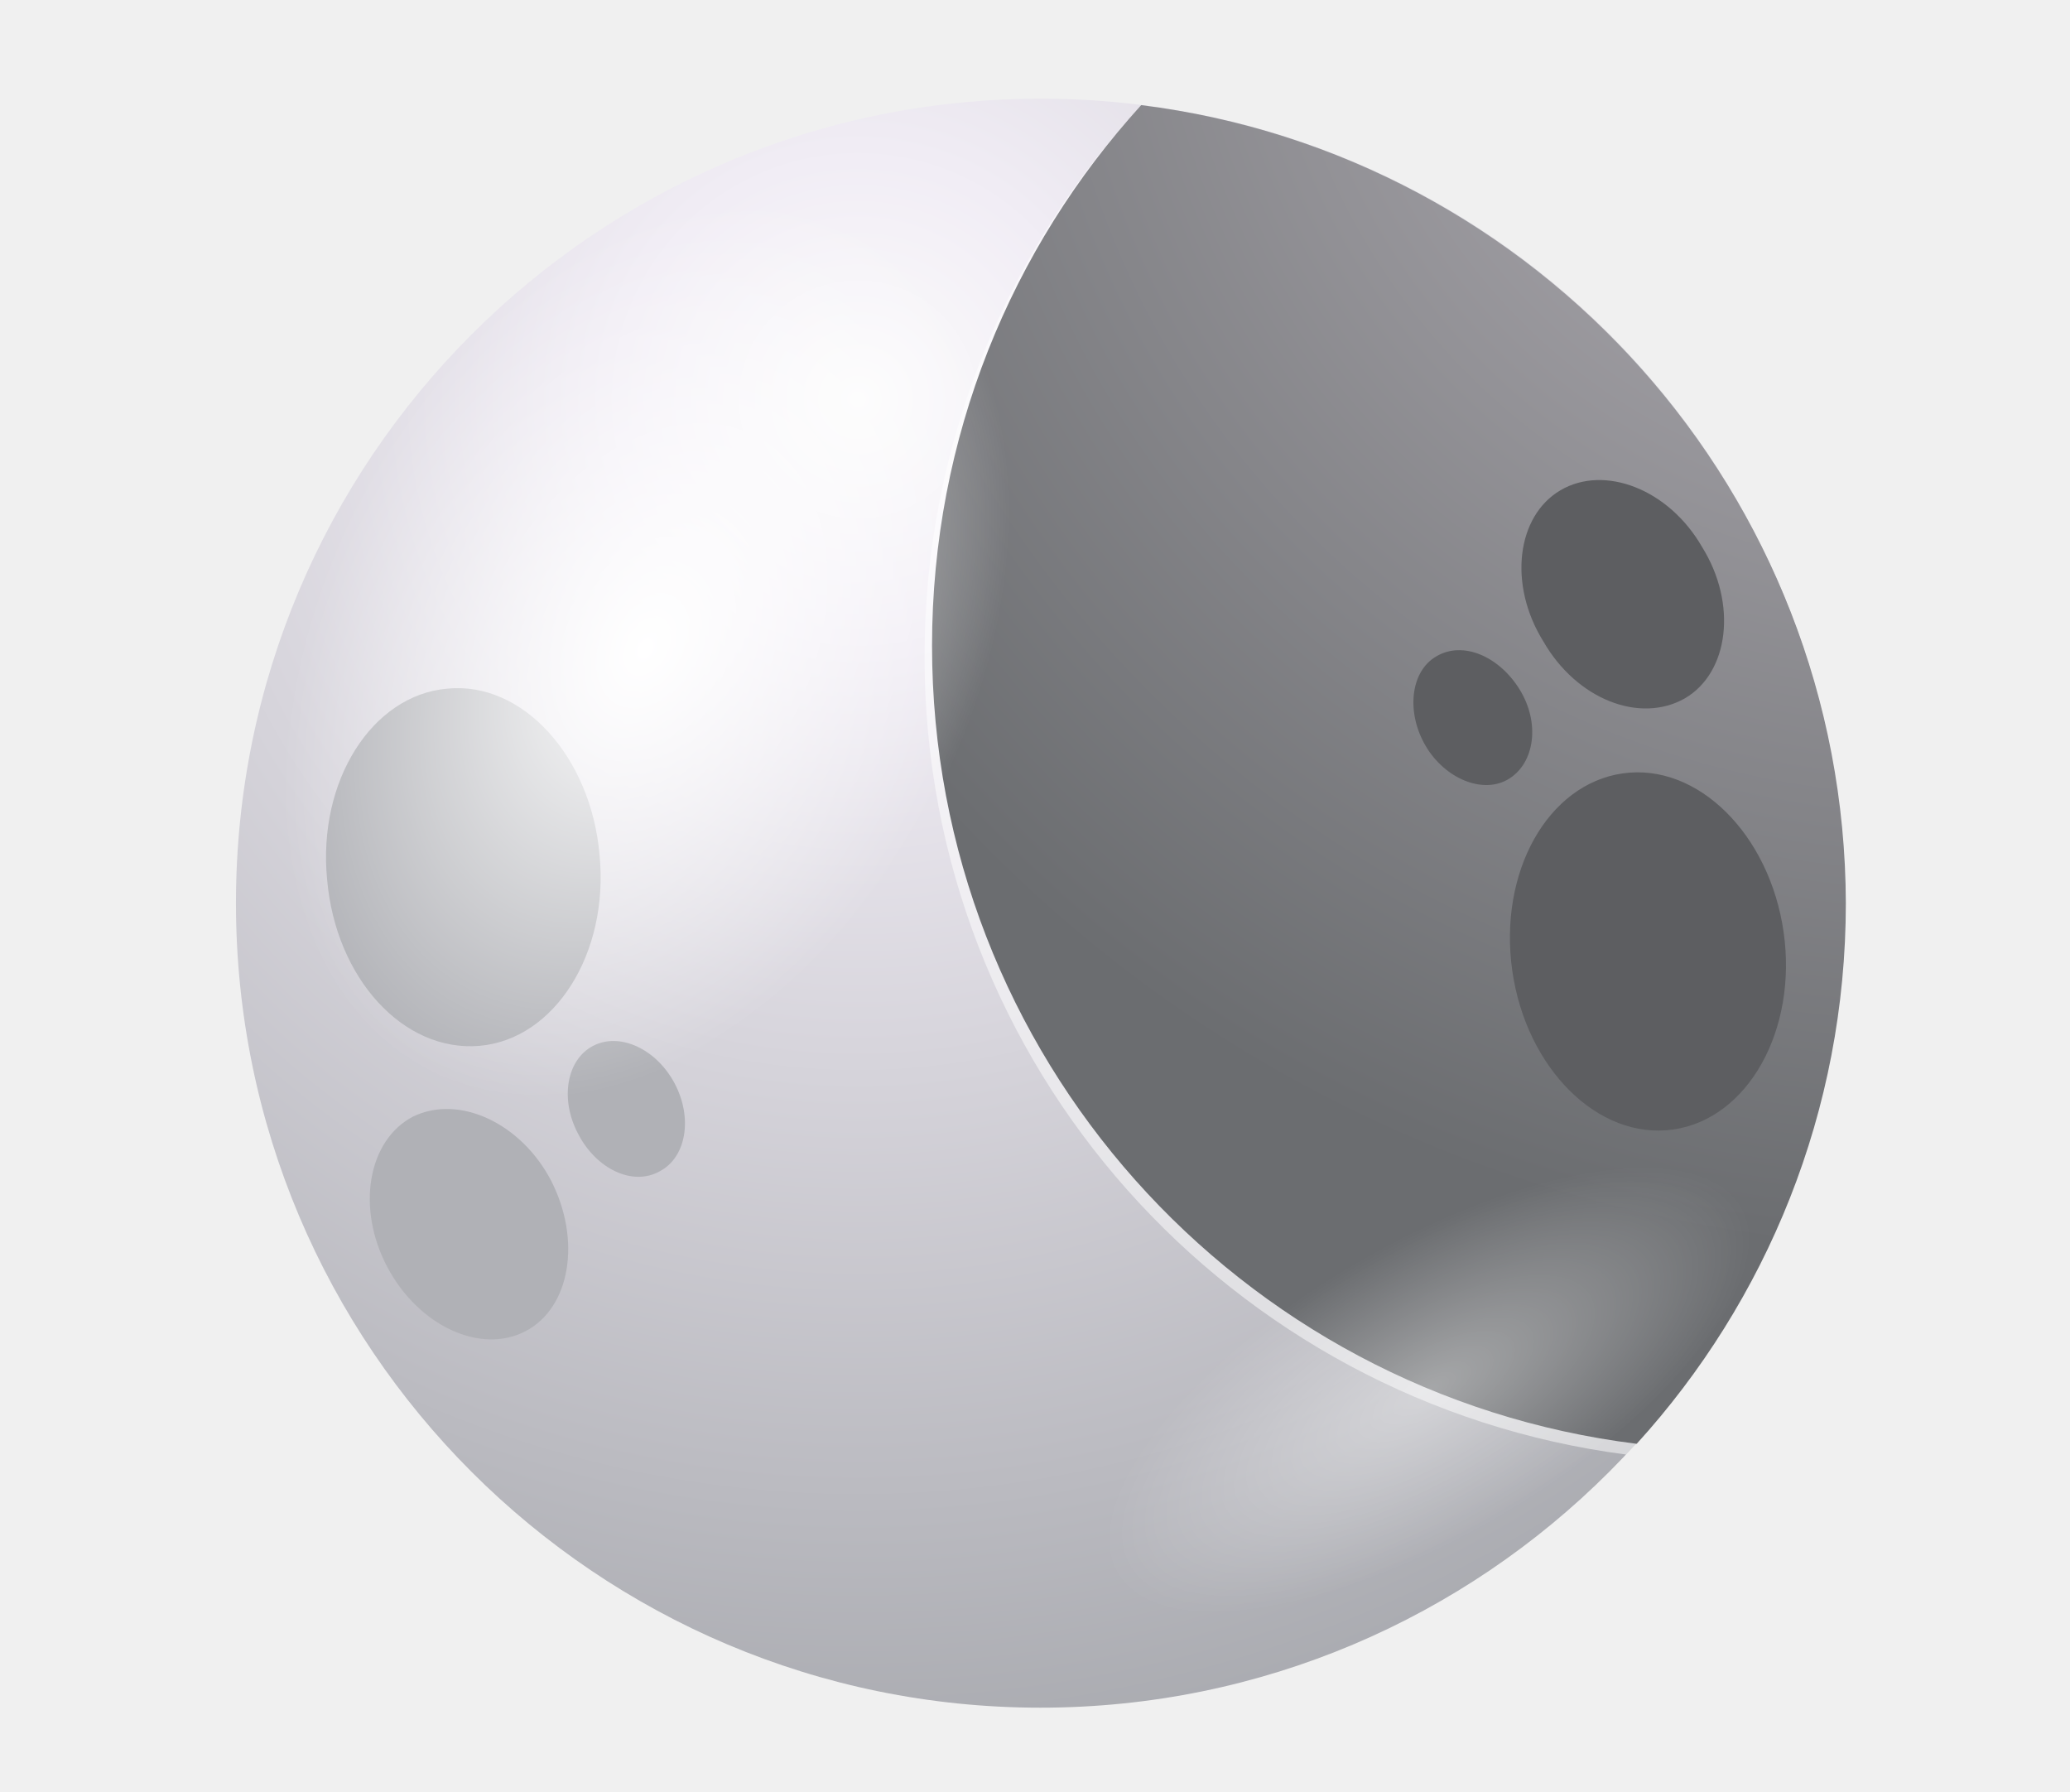
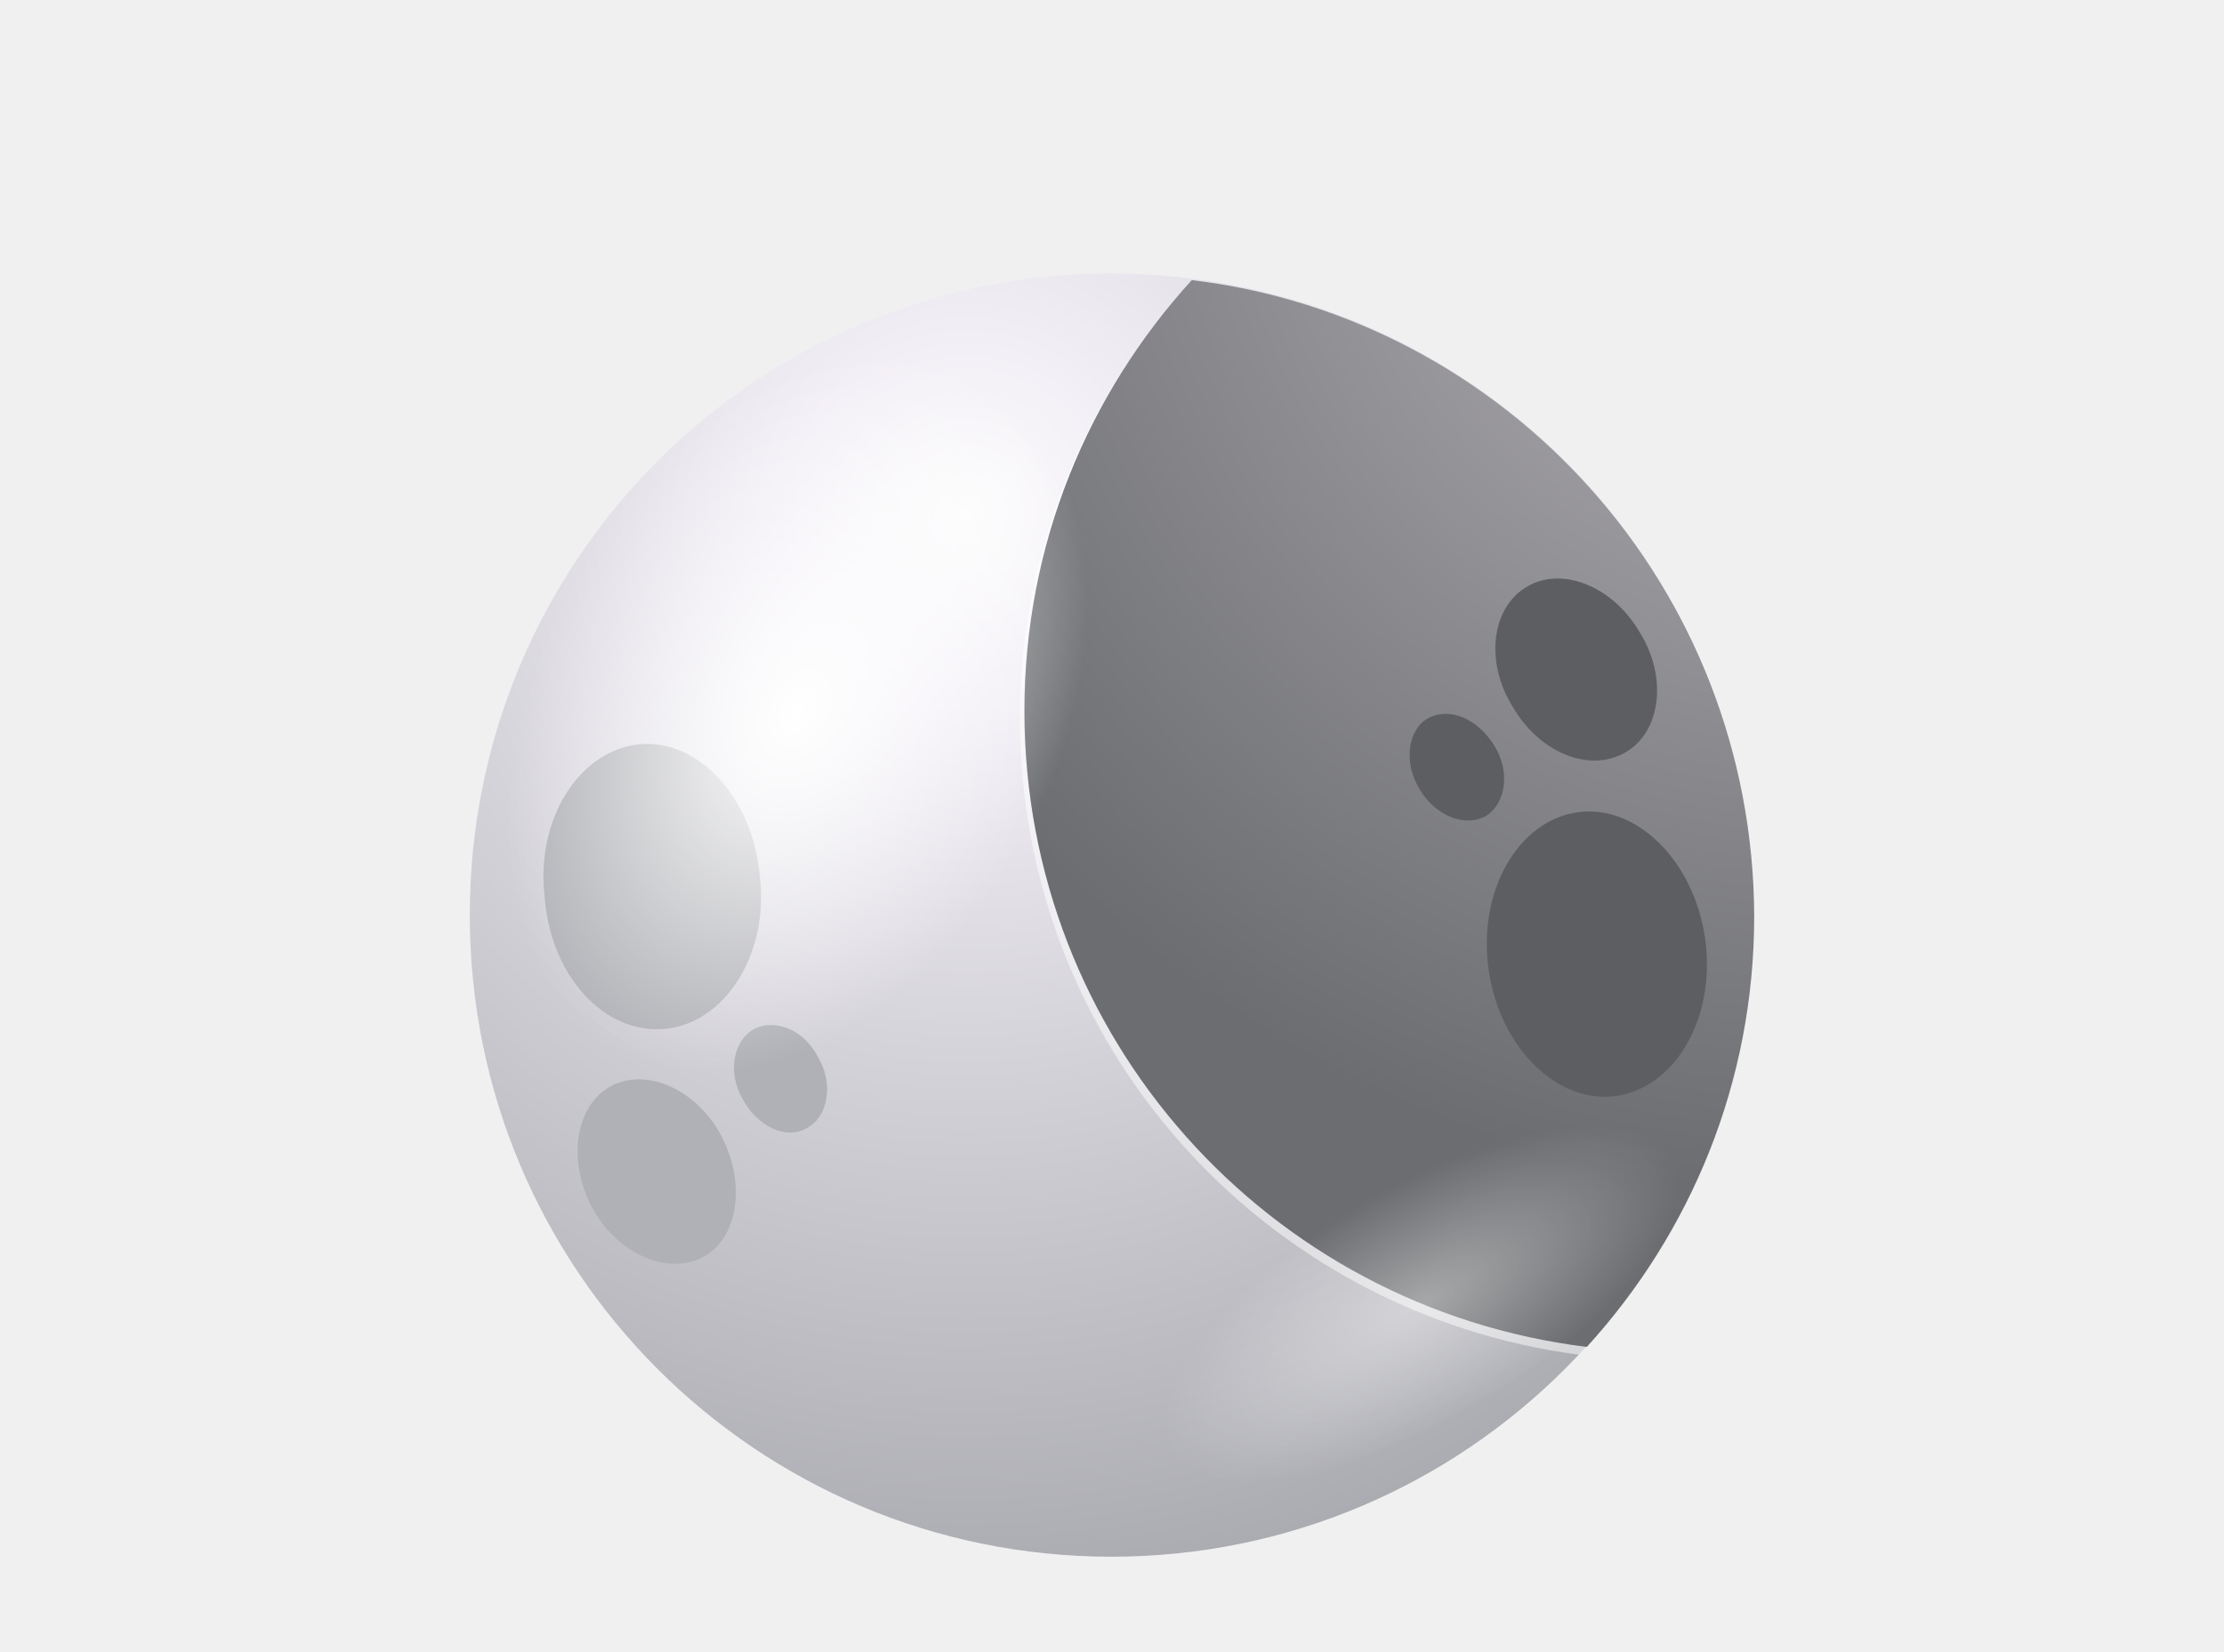
- <svg xmlns="http://www.w3.org/2000/svg" version="1.1" id="Layer_1" x="0px" y="0px" viewBox="0 0 193 167" style="enable-background:new 0 0 193 167;" xml:space="preserve">
+ <svg xmlns="http://www.w3.org/2000/svg" version="1.1" id="Layer_1" x="0px" y="0px" viewBox="0 0 199.3 148" style="enable-background:new 0 0 199.3 148;" xml:space="preserve">
  <style type="text/css">
	.st0{fill:url(#SVGID_1_);}
	.st1{opacity:0.5;fill:#FFFFFF;enable-background:new    ;}
	.st2{fill:url(#SVGID_2_);}
	.st3{fill:#B0B1B6;}
	.st4{fill:#5D5E61;}
	.st5{fill:url(#SVGID_3_);}
	.st6{opacity:0.4;fill:url(#SVGID_4_);enable-background:new    ;}
</style>
  <g>
-     <radialGradient id="SVGID_1_" cx="1213.667" cy="4275.809" r="967.697" gradientTransform="matrix(0.147 0 0 0.1471 -98.4214 -591.7329)" gradientUnits="userSpaceOnUse">
+     <radialGradient id="SVGID_1_" cx="8810.125" cy="13400.883" r="741.61" gradientTransform="matrix(0.147 0 0 0.1471 -1208.482 -1925.223)" gradientUnits="userSpaceOnUse">
      <stop offset="0" style="stop-color:#FCFCFC" />
      <stop offset="0.156" style="stop-color:#F1EDF5" />
      <stop offset="1" style="stop-color:#9FA1A6" />
    </radialGradient>
-     <path class="st0" d="M172,84.2c0,41.4-33.6,75-75,75s-75-33.6-75-75s33.6-75,75-75C138.5,9.2,172,42.8,172,84.2z" />
-     <path class="st1" d="M86.2,61.2c0,38.2,28.6,69.6,65.4,74.4c1.8-1.9,3.4-3.9,5-5.9c9.1-12.4,14.6-27.8,14.6-44.5   c0-38.2-28.6-69.8-65.7-74.4C93.6,24.1,86.2,41.8,86.2,61.2z" />
-     <radialGradient id="SVGID_2_" cx="3850.209" cy="3959.189" r="858.937" gradientTransform="matrix(0.147 0 0 0.1471 -384.8985 -591.7329)" gradientUnits="userSpaceOnUse">
+     <path class="st0" d="M157.1,82c0,31.7-25.7,57.5-57.5,57.5S42.1,113.8,42.1,82s25.7-57.5,57.5-57.5C131.5,24.6,157.1,50.3,157.1,82   z" />
+     <path class="st1" d="M91.4,64.4c0,29.3,21.9,53.3,50.1,57c1.4-1.5,2.6-3,3.9-4.5c7-9.5,11.2-21.3,11.2-34.1   c0-29.3-21.9-53.5-50.4-57C97.1,36,91.4,49.5,91.4,64.4z" />
+     <radialGradient id="SVGID_2_" cx="11285.993" cy="13158.237" r="658.26" gradientTransform="matrix(0.147 0 0 0.1471 -1494.959 -1925.223)" gradientUnits="userSpaceOnUse">
      <stop offset="0" style="stop-color:#FCFCFC" />
      <stop offset="0.156" style="stop-color:#ADAAB0" />
      <stop offset="1" style="stop-color:#6B6D70" />
    </radialGradient>
-     <path class="st2" d="M106.4,9.8c-12.1,13.3-19.5,31-19.5,50.4c0,38.2,28.6,69.8,65.7,74.4c12.1-13.3,19.5-31,19.5-50.4   C172,46,143.3,14.4,106.4,9.8z" />
+     <path class="st2" d="M106.8,25.1c-9.3,10.2-15,23.7-15,38.6c0,29.3,21.9,53.5,50.4,57c9.3-10.2,15-23.7,15-38.6   C157.1,52.7,135.1,28.5,106.8,25.1z" />
    <g>
-       <path class="st3" d="M44.7,97.5c7-0.6,12.1-8.6,11.2-17.8c-0.8-9.2-7.2-16.2-14.2-15.5c-7,0.6-12.1,8.6-11.2,17.8    C31.3,91.2,37.6,98.1,44.7,97.5z" />
-       <path class="st3" d="M38.5,104.1c-4.2,2.2-5.3,8.5-2.4,14c2.9,5.5,8.7,8.2,12.9,6c4.2-2.2,5.2-8.5,2.4-14    C48.6,104.7,42.8,102,38.5,104.1z" />
-       <path class="st3" d="M55.3,97.5c-2.5,1.3-3.1,5-1.4,8.2c1.7,3.3,5.1,4.9,7.6,3.5c2.5-1.3,3.1-5,1.4-8.2    C61.2,97.8,57.8,96.2,55.3,97.5z" />
-       <path class="st4" d="M166.3,86.9c-1.3-9.1-8-15.8-15-14.8c-7,1-11.6,9.2-10.3,18.4c1.3,9.1,8,15.8,15,14.8    C163,104.3,167.6,96,166.3,86.9z" />
-       <path class="st4" d="M157.1,65.1c4.1-2.4,4.9-8.8,1.6-14.1c-3.1-5.4-9.1-7.7-13.2-5.3s-4.9,8.8-1.6,14.1    C147,65.2,152.9,67.5,157.1,65.1z" />
-       <path class="st4" d="M141.7,64.3c-1.9-3.1-5.3-4.6-7.8-3.1c-2.4,1.4-2.8,5.2-1,8.3s5.4,4.6,7.8,3.1S143.6,67.4,141.7,64.3z" />
+       <path class="st3" d="M59.6,92.2c5.3-0.5,9.3-6.6,8.5-13.6c-0.6-7.1-5.5-12.4-10.8-11.9c-5.3,0.5-9.3,6.6-8.5,13.6    C49.3,87.4,54.1,92.7,59.6,92.2z" />
+       <path class="st3" d="M54.8,97.3c-3.2,1.7-4,6.5-1.8,10.8c2.2,4.2,6.7,6.2,9.9,4.6c3.2-1.6,4-6.5,1.8-10.8    C62.6,97.8,58.1,95.6,54.8,97.3z" />
+       <path class="st3" d="M67.6,92.2c-1.9,1-2.4,3.9-1.1,6.2c1.3,2.5,3.9,3.8,5.8,2.7c1.9-1,2.4-3.9,1.1-6.2    C72.2,92.4,69.6,91.2,67.6,92.2z" />
+       <path class="st4" d="M152.8,84.1c-1-7-6.2-12.1-11.5-11.3s-8.9,7.1-7.9,14.1c1,7,6.2,12.1,11.5,11.3    C150.2,97.4,153.8,91.1,152.8,84.1z" />
+       <path class="st4" d="M145.7,67.4c3.1-1.8,3.8-6.7,1.2-10.8c-2.4-4.1-7-5.9-10.1-4c-3.1,1.8-3.8,6.7-1.2,10.8    C138,67.5,142.5,69.3,145.7,67.4z" />
+       <path class="st4" d="M133.9,66.8c-1.5-2.4-4-3.5-6-2.4c-1.8,1.1-2.1,4-0.7,6.3c1.4,2.4,4.1,3.5,6,2.4    C134.9,72,135.4,69.2,133.9,66.8z" />
    </g>
    <g>
-       <radialGradient id="SVGID_3_" cx="3170.911" cy="-2272.977" r="145.357" gradientTransform="matrix(0.1759 0.1142 0.1531 -0.2654 -149.5681 -904.9054)" gradientUnits="userSpaceOnUse">
+       <radialGradient id="SVGID_3_" cx="10488.345" cy="-3602.432" r="111.576" gradientTransform="matrix(0.1759 0.1142 0.1531 -0.2654 -1221.951 -2089.964)" gradientUnits="userSpaceOnUse">
        <stop offset="0" style="stop-color:#FFFFFF" />
        <stop offset="1" style="stop-color:#FFFFFF;stop-opacity:0" />
      </radialGradient>
-       <path class="st5" d="M85.8,77.2c12.3-21.3,10.8-46-3.3-55.2c-14.1-9.1-35.5,0.7-47.8,22s-10.8,46,3.3,55.2    C52.2,108.3,73.5,98.4,85.8,77.2z" />
-       <radialGradient id="SVGID_4_" cx="-2016.029" cy="-2833.661" r="140.156" gradientTransform="matrix(0.2149 -9.838235e-02 3.279084e-03 -0.1119 575.6888 -385.7722)" gradientUnits="userSpaceOnUse">
+       <path class="st5" d="M91.1,76.7c9.4-16.4,8.3-35.2-2.5-42.3c-10.8-7-27.2,0.6-36.6,16.8s-8.3,35.2,2.5,42.3    C65.3,100.5,81.6,92.9,91.1,76.7z" />
+       <radialGradient id="SVGID_4_" cx="2975.792" cy="-20170.209" r="107.411" gradientTransform="matrix(0.2149 -9.838235e-02 3.279084e-03 -0.1119 -446.0076 -1847.408)" gradientUnits="userSpaceOnUse">
        <stop offset="0" style="stop-color:#FFFFFF" />
        <stop offset="1" style="stop-color:#FFFFFF;stop-opacity:0" />
      </radialGradient>
-       <path class="st6" d="M163.1,115.6c0.2-8.7-13-9.5-29.7-1.9s-30.4,20.8-30.6,29.5c-0.2,8.7,13,9.5,29.7,1.9    S162.8,124.2,163.1,115.6z" />
+       <path class="st6" d="M150.3,106.1c0.2-6.7-9.9-7.3-22.8-1.5s-23.3,15.9-23.4,22.6c-0.2,6.7,9.9,7.3,22.8,1.5    C139.6,122.9,150.1,112.7,150.3,106.1z" />
    </g>
  </g>
</svg>
